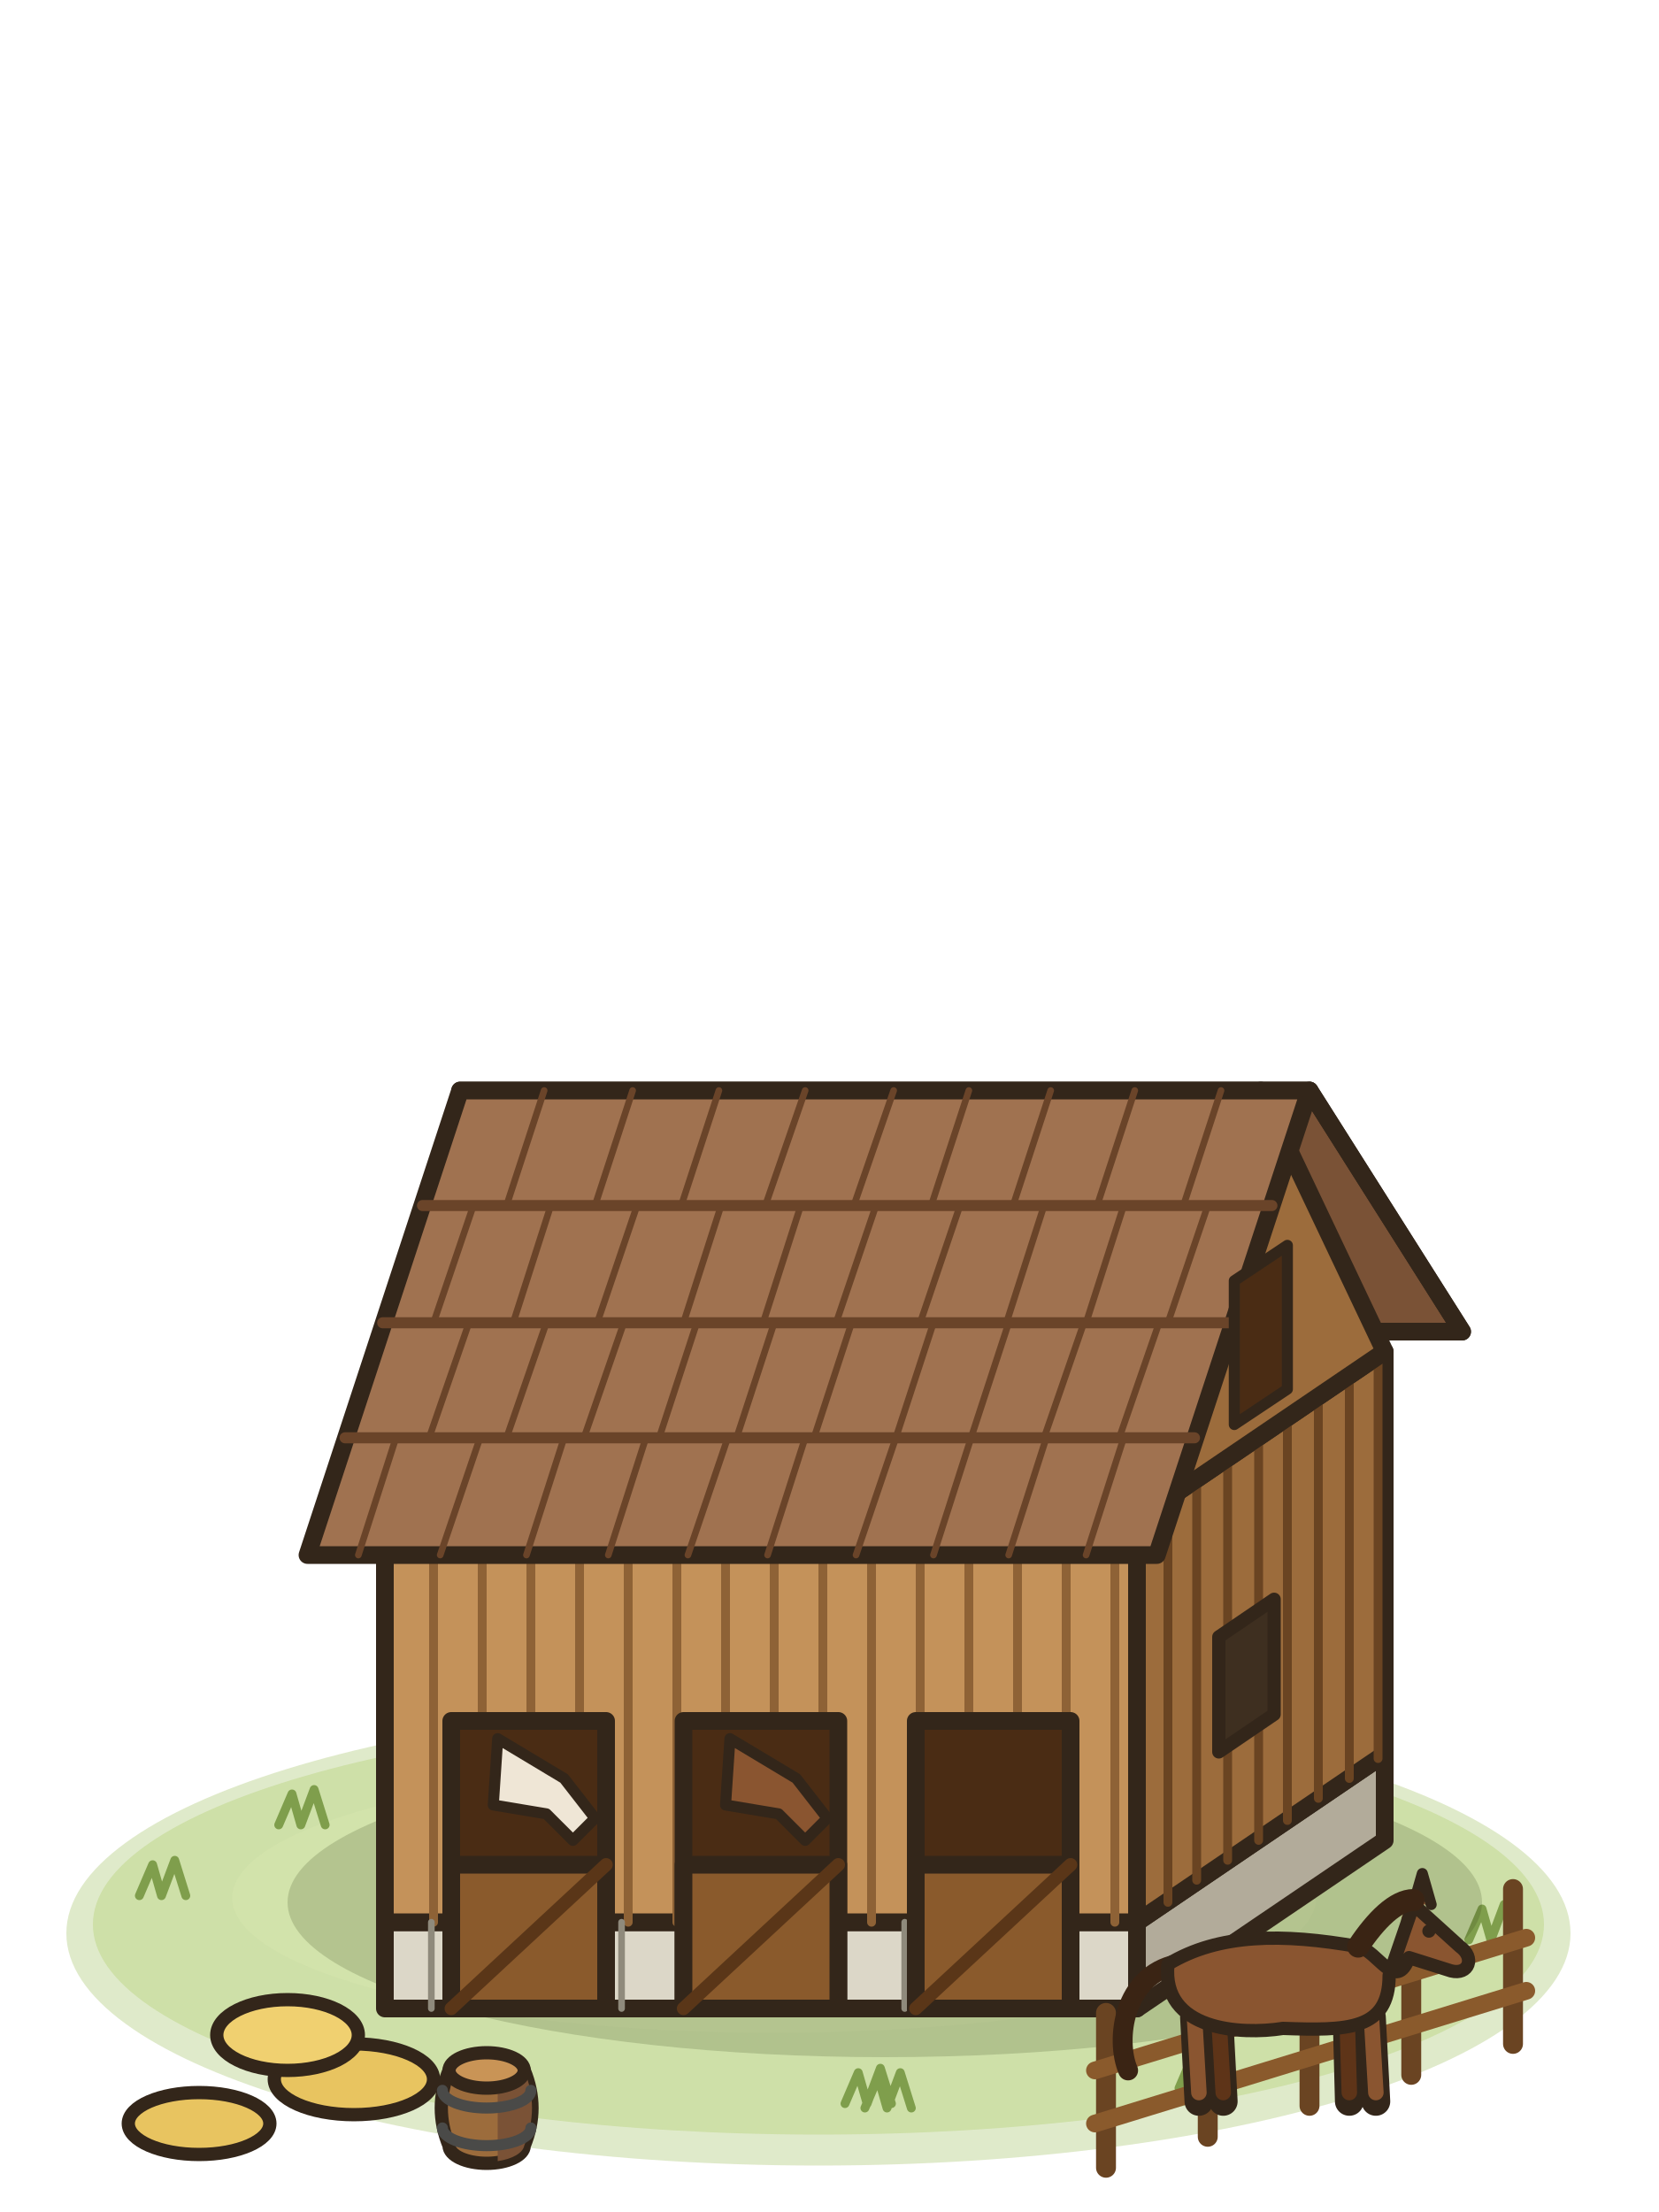
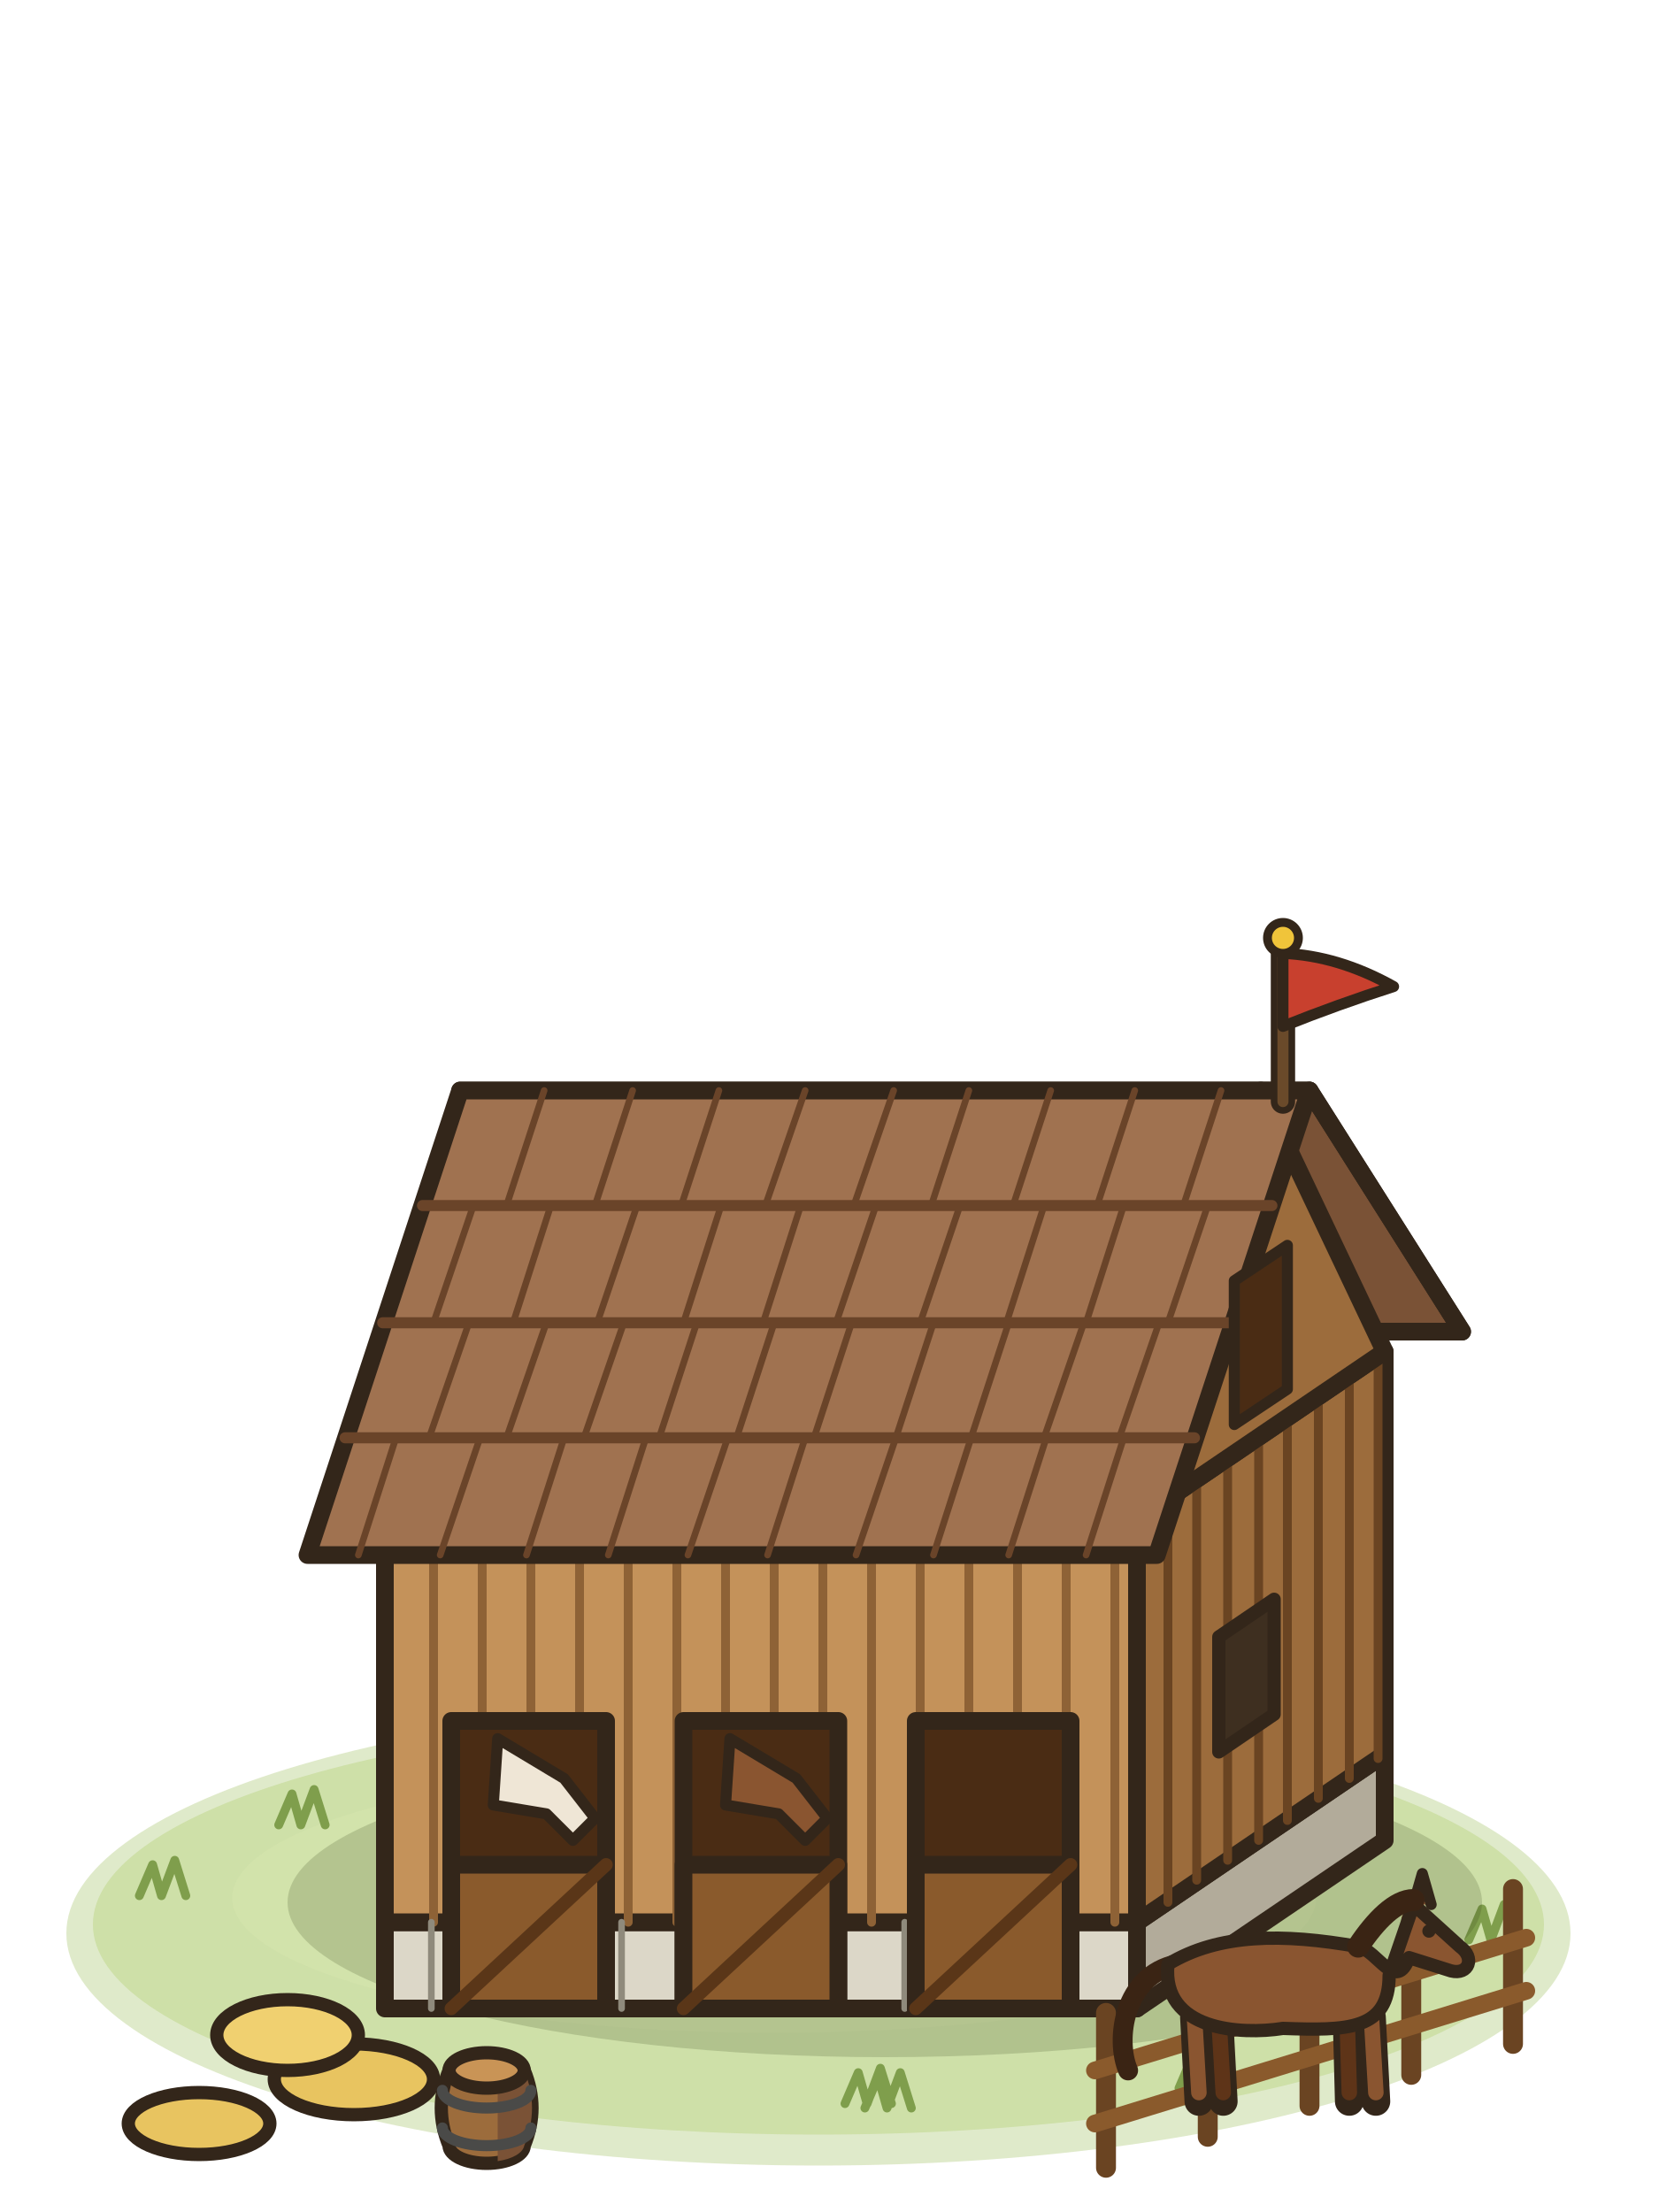
<svg xmlns="http://www.w3.org/2000/svg" viewBox="0 0 75 100">
  <g stroke="#33261a" stroke-width=".8" stroke-linejoin="round" stroke-linecap="round">
    <ellipse cx="37" cy="87.4" rx="34" ry="10.5" fill="#b9d08a" stroke="none" opacity=".45" />
    <ellipse cx="37" cy="87" rx="32.8" ry="9.5" fill="#c8dc9c" stroke="none" opacity=".75" />
    <ellipse cx="35" cy="85.8" rx="24.5" ry="6.1" fill="#d4e4ac" stroke="none" opacity=".7" />
    <path d="M38.2,95.1l.6-1.4,.4,1.4,.6-1.6,.5,1.6m-27.7-12.6l.6-1.4,.4,1.4,.6-1.6,.5,1.6m51.7,5.2l.6-1.4,.4,1.4,.6-1.6,.5,1.6m-29.4,7.6l.6-1.4,.4,1.4,.6-1.6,.5,1.6m9.7-15.7l.6-1.4,.4,1.4,.6-1.6,.5,1.6m.3,14.8l.6-1.4,.4,1.4,.6-1.6,.5,1.6m-49.1-8.7l.6-1.4,.4,1.4,.6-1.6,.5,1.6" fill="none" stroke="#7f9e4c" stroke-width=".4" />
    <ellipse cx="40" cy="86" rx="27" ry="7" fill="#2a3a10" stroke="none" opacity=".18" />
    <path d="M51.4,90.8l11.2-7.6,0-3.9-11.2,7.6Z" fill="#b2ab9a" />
    <path d="M17.4,90.8l34,0,0-3.9-34,0Z" fill="#dcd7c8" />
    <path d="M51.4,86.9l11.2-7.6,0-18.2-11.2,7.6Z" fill="#9c6c3c" />
    <path d="M17.4,86.9l34,0,0-18.2-34,0Z" fill="#c4925a" />
    <path d="M19.6,86.9l0-18.2m2.2,18.2l0-18.2m2.2,18.2l0-18.2m2.2,18.2l0-18.2m2.2,18.2l0-18.2m2.2,18.2l0-18.2m2.2,18.2l0-18.2m2.2,18.2l0-18.2m2.2,18.2l0-18.2m2.2,18.2l0-18.2m2.2,18.2l0-18.2m2.2,18.2l0-18.2m2.2,18.2l0-18.2m2.2,18.2l0-18.2m2.2,18.2l0-18.2" fill="none" stroke="#8e6236" stroke-width=".4" />
    <path d="M52.8,86l0-18.2m1.3,17.2l0-18.2m1.4,17.3l0-18.2m1.4,17.3l0-18.2m1.3,17.3l0-18.2m1.4,17.2l0-18.2m1.4,17.3l0-18.2m1.3,17.3l0-18.2" fill="none" stroke="#6a4422" stroke-width=".4" />
    <path d="M17.4,69.3l34,0" fill="none" stroke="#5a3618" stroke-width="1" />
    <path d="M19.5,90.8l0-3.9m4.5,3.9l0-3.9m4.1,3.9l0-3.9m4,3.9l0-3.9m3.8,3.9l0-3.9m5,3.9l0-3.9m3.5,3.9l0-3.9m3.3,3.9l0-3.9" fill="none" stroke="#8f8a7c" stroke-width=".3" />
    <path d="M20.4,90.8l7,0,0-13-7,0Z" fill="#4a2c14" />
    <path d="M20.4,90.8l7,0,0-6.5-7,0Z" fill="#8a5a2c" />
    <path d="M20.4,90.8l7-6.5" fill="none" stroke="#5a3618" stroke-width=".6" />
    <path d="M30.9,90.8l7,0,0-13-7,0Z" fill="#4a2c14" />
    <path d="M30.9,90.8l7,0,0-6.5-7,0Z" fill="#8a5a2c" />
    <path d="M30.9,90.8l7-6.5" fill="none" stroke="#5a3618" stroke-width=".6" />
    <path d="M41.4,90.8l7,0,0-13-7,0Z" fill="#4a2c14" />
    <path d="M41.4,90.8l7,0,0-6.5-7,0Z" fill="#8a5a2c" />
    <path d="M41.4,90.8l7-6.5" fill="none" stroke="#5a3618" stroke-width=".6" />
    <path d="M32.8,81.6l.2-3,3,1.8,1.4,1.8-1,1-1.2-1.2Z" fill="#8a5530" stroke-width=".5" />
    <path d="M22.3,81.6l.2-3,3,1.8,1.4,1.8-1,1-1.2-1.2Z" fill="#efe6d6" stroke-width=".5" />
    <path d="M55.1,79.2l2.5-1.7,0-5.2-2.5,1.7Z" fill="#3e2f20" stroke-width=".6" />
    <path d="M20.8,49.3l38.4,0,6.9,10.9-38.4,0Z" fill="#7a5236" />
    <path d="M51.4,68.7 62.6,61.1 57,49.3Z" fill="#9c6c3c" />
    <path d="M13.9,70.3l38.4,0,6.9-21-38.4,0Z" fill="#a07250" />
    <path d="M15.6,65l38.4,0m-36.7-5.2l38.4,0m-36.6-5.3l38.4,0" fill="none" stroke="#6a4429" stroke-width=".5" />
    <path d="M16.2,70.3l1.7-5.3m2,5.3l1.8-5.3m2.1,5.3l1.7-5.3m2,5.3l1.7-5.3m1.9,5.3l1.8-5.3m1.8,5.3l1.7-5.3m2.3,5.3l1.8-5.3m1.7,5.3l1.7-5.3m1.7,5.3l1.7-5.3m1.8,5.3l1.7-5.3m-31.4,0l1.8-5.2m1.7,5.2l1.8-5.2m1.7,5.2l1.8-5.2m1.6,5.2l1.7-5.2m1.8,5.2l1.7-5.2m1.8,5.2l1.7-5.2m2,5.2l1.7-5.2m1.7,5.2l1.7-5.2m1.6,5.2l1.8-5.2m1.6,5.2l1.8-5.2m-32.8,0l1.8-5.3m1.8,5.3l1.7-5.3m2.1,5.3l1.8-5.3m2.1,5.3l1.7-5.3m1.9,5.3l1.7-5.3m1.6,5.3l1.8-5.3m2,5.3l1.8-5.3m2.1,5.3l1.7-5.3m1.9,5.3l1.7-5.3m2,5.3l1.8-5.3m-31.7,0l1.7-5.2m2.3,5.2l1.7-5.2m2.2,5.2l1.7-5.2m2.1,5.2l1.8-5.2m2.2,5.2l1.8-5.2m1.7,5.2l1.7-5.2m2,5.2l1.7-5.2m2.1,5.2l1.7-5.2m2.2,5.2l1.7-5.2" fill="none" stroke="#6a4429" stroke-width=".3" />
    <path d="M66.1,60.2 59.2,49.3" fill="none" stroke-width=".8" />
+     <path d="M58,49.8l0-7" fill="none" stroke="#33261a" stroke-width="1.1" />
+     <path d="M58,49.8l0-7" fill="none" stroke="#6a4a2a" stroke-width=".5" />
+     <path d="M58,43.1Q60.5,43.2 63,44.6Q60.5,45.4 58,46.4Z" fill="#c8402e" stroke-width=".5" />
+     <circle cx="58" cy="42.4" r=".7" fill="#f0c43a" stroke-width=".4" />
    <path d="M55.8,64.4l2.4-1.6,0-6.5-2.4,1.6Z" fill="#4a2c14" stroke-width=".5" />
    <ellipse cx="16" cy="94" rx="3.6" ry="1.6" fill="#e8c460" stroke-width=".6" />
    <ellipse cx="13" cy="92" rx="3.2" ry="1.6" fill="#f0d070" stroke-width=".6" />
    <path d="M50,98l0-7m4.6,5.6l0-7m4.6,5.6l0-7m4.6,5.6l0-7m4.6,5.6l0-7" fill="none" stroke="#6a4422" stroke-width=".9" />
    <path d="M49.5,93.6 69,87.6M49.5,96 69,90" fill="none" stroke="#8a5a2c" stroke-width=".8" />
    <path d="M53.2,88.8C50.8,89.3 50.4,92.2 51,93.6" fill="none" stroke="#3a2414" stroke-width=".9" />
    <path d="M54,91.2l.2,3.8" fill="none" stroke="#33261a" stroke-width="1.3" />
    <path d="M54,91.2l.2,3.4" fill="none" stroke="#8a5530" stroke-width=".7" />
    <path d="M55.1,91.2l.2,3.8m5.6-3.8l.1,3.8" fill="none" stroke="#33261a" stroke-width="1.3" />
    <path d="M55.1,91.2l.2,3.4m5.6-3.4l.1,3.4" fill="none" stroke="#5e3418" stroke-width=".7" />
    <path d="M62,91.2l.2,3.8" fill="none" stroke="#33261a" stroke-width="1.3" />
    <path d="M62,91.2l.2,3.4" fill="none" stroke="#8a5530" stroke-width=".7" />
    <path d="M52.8,88.8C52.5,91.8 56.1,92 58,91.7C60.9,91.8 62.8,91.8 62.8,89.3L63.9,86.1L66,88C66.7,88.5 66.4,89.3 65.6,89.1L63.7,88.5C63.1,90.1 62.3,88.2 61.4,88C58,87.4 55.1,87.4 52.8,88.8Z" fill="#8a5530" stroke-width=".6" />
    <path d="M63.9,86.1l.4-1.4,.4,1.4" fill="#8a5530" stroke-width=".5" />
    <path d="M61.4,88C62.2,86.8 63.1,85.9 63.9,85.9" fill="none" stroke="#3a2414" stroke-width="1" />
    <circle cx="64.6" cy="87.3" r=".3" fill="#33261a" stroke="none" />
    <ellipse cx="9" cy="96" rx="3.2" ry="1.4" fill="#e8c460" stroke-width=".6" />
    <path d="M20.3,93.6Q19.6,95.3 20.3,97A1.7,.8 0 0 0 23.7,97Q24.4,95.3 23.7,93.6Z" fill="#9c6c3c" stroke-width=".6" />
    <path d="M22.5,94.1L22.5,97.7A1.7,.8 0 0 0 23.7,97Q24.4,95.3 23.7,93.6Z" fill="#7a5236" stroke="none" />
    <path d="M20,96.2A2,.8 0 0 0 24,96.2M20,94.5A2,.8 0 0 0 24,94.5" fill="none" stroke="#4a4a48" stroke-width=".5" />
    <ellipse cx="22" cy="93.6" rx="1.7" ry=".8" fill="#c99456" stroke-width=".6" />
  </g>
</svg>
